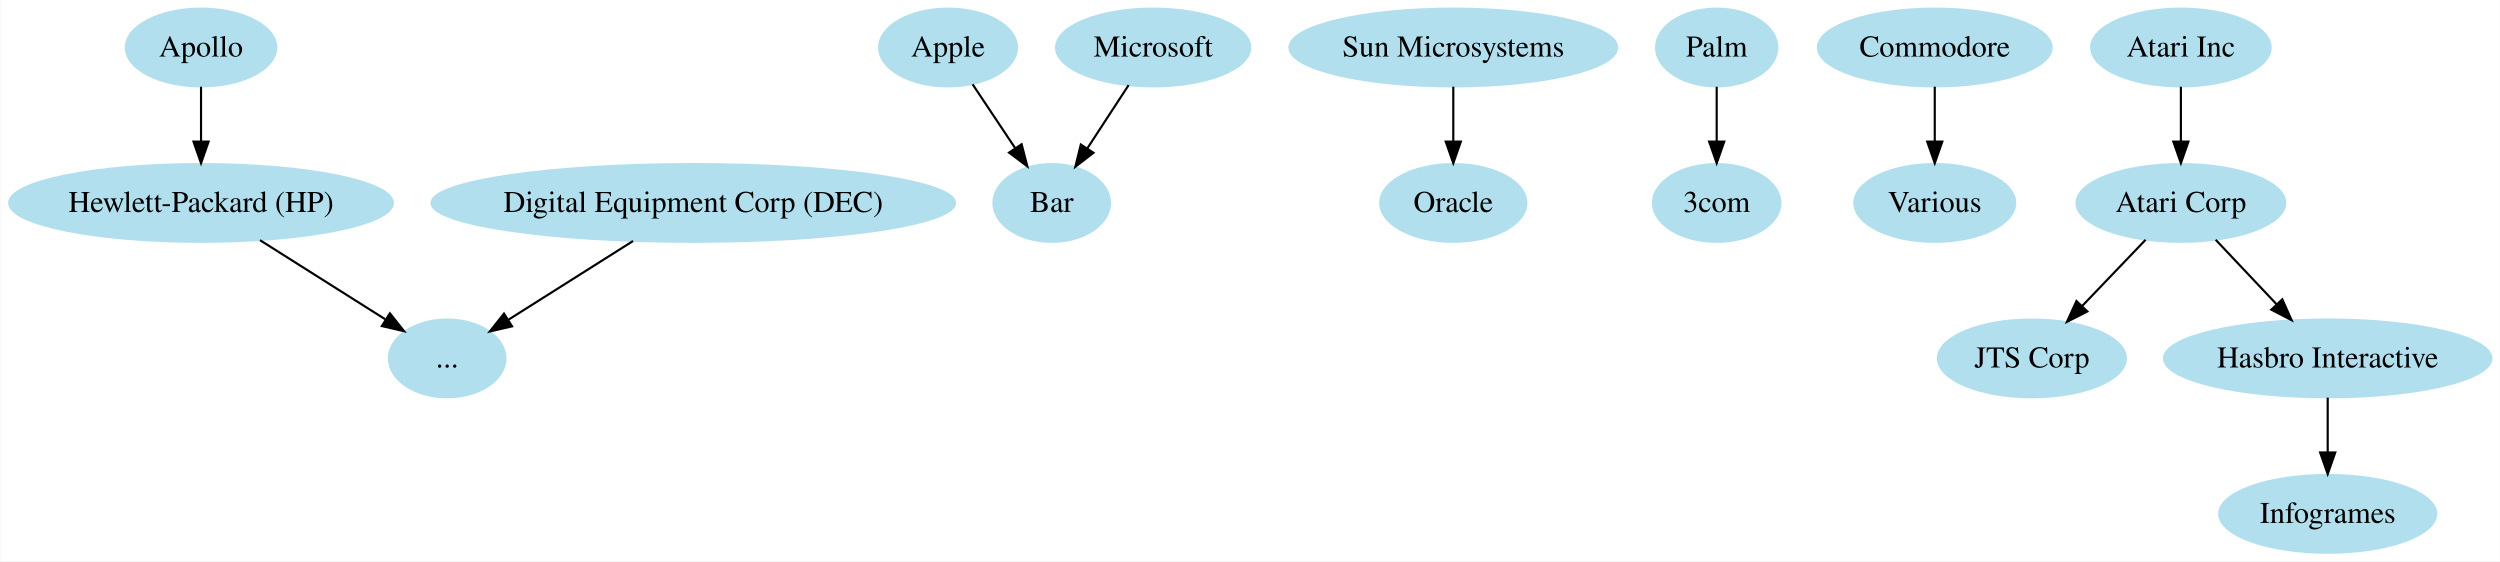
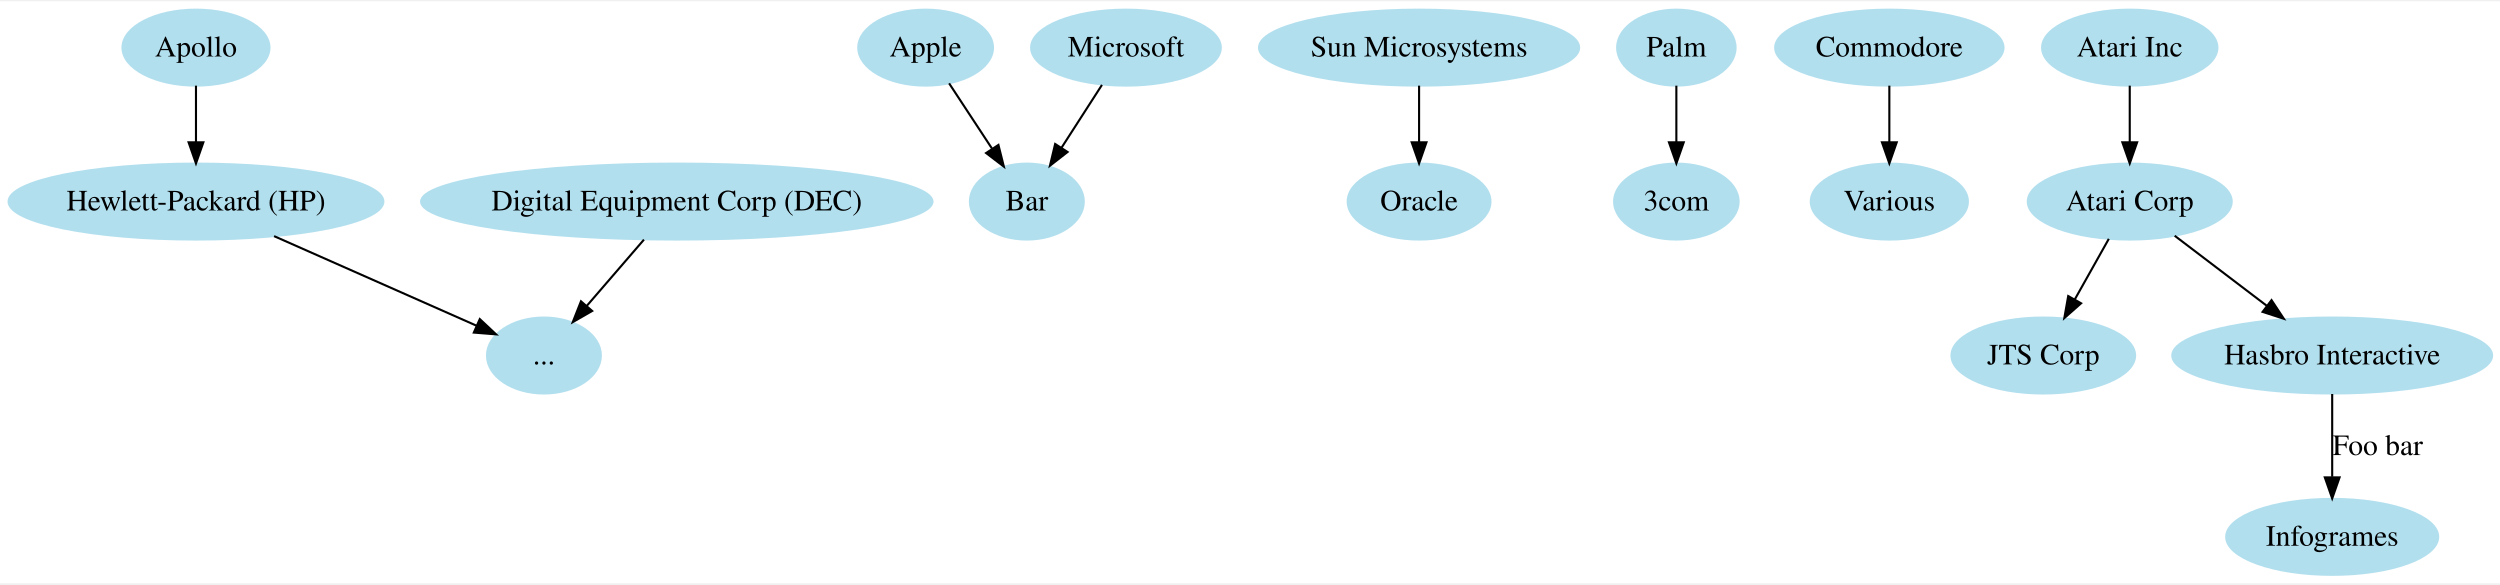
- <svg xmlns="http://www.w3.org/2000/svg" width="432pt" height="97pt" viewBox="0.00 0.00 432.00 97.03">
-   <g id="graph0" class="graph" transform="scale(.3732 .3732) rotate(0) translate(4 256)">
-     <polygon fill="#ffffff" stroke="transparent" points="-4,4 -4,-256 1153.598,-256 1153.598,4 -4,4" />
+ <svg xmlns="http://www.w3.org/2000/svg" width="432pt" height="101pt" viewBox="0.00 0.00 432.00 100.57">
+   <g id="graph0" class="graph" transform="scale(.3644 .3644) rotate(0) translate(4 272)">
+     <polygon fill="#ffffff" stroke="transparent" points="-4,4 -4,-272 1181.598,-272 1181.598,4 -4,4" />
    <g id="node1" class="node">
-       <ellipse fill="#b2dfee" stroke="#b2dfee" cx="88.934" cy="-234" rx="34.846" ry="18" />
-       <text text-anchor="middle" x="88.934" y="-229.8" font-family="Times,serif" font-size="14.00" fill="#000000">Apollo</text>
+       <ellipse fill="#b2dfee" stroke="#b2dfee" cx="88.934" cy="-250" rx="34.846" ry="18" />
+       <text text-anchor="middle" x="88.934" y="-245.8" font-family="Times,serif" font-size="14.00" fill="#000000">Apollo</text>
    </g>
    <g id="node2" class="node">
-       <ellipse fill="#b2dfee" stroke="#b2dfee" cx="88.934" cy="-162" rx="88.868" ry="18" />
-       <text text-anchor="middle" x="88.934" y="-157.8" font-family="Times,serif" font-size="14.00" fill="#000000">Hewlett-Packard (HP)</text>
+       <ellipse fill="#b2dfee" stroke="#b2dfee" cx="88.934" cy="-177" rx="88.868" ry="18" />
+       <text text-anchor="middle" x="88.934" y="-172.8" font-family="Times,serif" font-size="14.00" fill="#000000">Hewlett-Packard (HP)</text>
    </g>
    <g id="edge1" class="edge">
-       <path fill="none" stroke="#000000" d="M88.934,-215.831C88.934,-208.131 88.934,-198.974 88.934,-190.417" />
-       <polygon fill="#000000" stroke="#000000" points="92.434,-190.413 88.934,-180.413 85.434,-190.413 92.434,-190.413" />
+       <path fill="none" stroke="#000000" d="M88.934,-231.955C88.934,-223.883 88.934,-214.176 88.934,-205.182" />
+       <polygon fill="#000000" stroke="#000000" points="92.434,-205.09 88.934,-195.09 85.434,-205.09 92.434,-205.09" />
    </g>
    <g id="node4" class="node">
-       <ellipse fill="#b2dfee" stroke="#b2dfee" cx="202.934" cy="-90" rx="27" ry="18" />
-       <text text-anchor="middle" x="202.934" y="-85.8" font-family="Times,serif" font-size="14.00" fill="#000000">...</text>
+       <ellipse fill="#b2dfee" stroke="#b2dfee" cx="253.934" cy="-104" rx="27" ry="18" />
+       <text text-anchor="middle" x="253.934" y="-99.8" font-family="Times,serif" font-size="14.00" fill="#000000">...</text>
    </g>
    <g id="edge3" class="edge">
-       <path fill="none" stroke="#000000" d="M116.24,-144.754C133.741,-133.701 156.423,-119.375 174.197,-108.149" />
-       <polygon fill="#000000" stroke="#000000" points="176.405,-110.895 182.991,-102.596 172.667,-104.976 176.405,-110.895" />
+       <path fill="none" stroke="#000000" d="M125.963,-160.617C154.861,-147.832 194.583,-130.258 222.073,-118.096" />
+       <polygon fill="#000000" stroke="#000000" points="223.519,-121.283 231.248,-114.037 220.687,-114.882 223.519,-121.283" />
    </g>
    <g id="node3" class="node">
-       <ellipse fill="#b2dfee" stroke="#b2dfee" cx="316.934" cy="-162" rx="121.243" ry="18" />
-       <text text-anchor="middle" x="316.934" y="-157.8" font-family="Times,serif" font-size="14.00" fill="#000000">Digital Equipment Corp (DEC)</text>
+       <ellipse fill="#b2dfee" stroke="#b2dfee" cx="316.934" cy="-177" rx="121.243" ry="18" />
+       <text text-anchor="middle" x="316.934" y="-172.8" font-family="Times,serif" font-size="14.00" fill="#000000">Digital Equipment Corp (DEC)</text>
    </g>
    <g id="edge2" class="edge">
-       <path fill="none" stroke="#000000" d="M289.046,-144.387C271.533,-133.326 249.007,-119.099 231.387,-107.971" />
-       <polygon fill="#000000" stroke="#000000" points="232.997,-104.848 222.673,-102.467 229.259,-110.766 232.997,-104.848" />
+       <path fill="none" stroke="#000000" d="M301.361,-158.955C293.195,-149.494 283.092,-137.787 274.312,-127.613" />
+       <polygon fill="#000000" stroke="#000000" points="276.799,-125.138 267.616,-119.854 271.5,-129.711 276.799,-125.138" />
    </g>
    <g id="node5" class="node">
-       <ellipse fill="#b2dfee" stroke="#b2dfee" cx="434.934" cy="-234" rx="31.939" ry="18" />
-       <text text-anchor="middle" x="434.934" y="-229.8" font-family="Times,serif" font-size="14.00" fill="#000000">Apple</text>
+       <ellipse fill="#b2dfee" stroke="#b2dfee" cx="434.934" cy="-250" rx="31.939" ry="18" />
+       <text text-anchor="middle" x="434.934" y="-245.8" font-family="Times,serif" font-size="14.00" fill="#000000">Apple</text>
    </g>
    <g id="node6" class="node">
-       <ellipse fill="#b2dfee" stroke="#b2dfee" cx="482.934" cy="-162" rx="27" ry="18" />
-       <text text-anchor="middle" x="482.934" y="-157.8" font-family="Times,serif" font-size="14.00" fill="#000000">Bar</text>
+       <ellipse fill="#b2dfee" stroke="#b2dfee" cx="482.934" cy="-177" rx="27" ry="18" />
+       <text text-anchor="middle" x="482.934" y="-172.8" font-family="Times,serif" font-size="14.00" fill="#000000">Bar</text>
    </g>
    <g id="edge4" class="edge">
-       <path fill="none" stroke="#000000" d="M446.309,-216.937C452.167,-208.15 459.428,-197.258 465.937,-187.496" />
-       <polygon fill="#000000" stroke="#000000" points="469.005,-189.202 471.64,-178.94 463.181,-185.32 469.005,-189.202" />
+       <path fill="none" stroke="#000000" d="M446.067,-233.069C452.107,-223.882 459.691,-212.348 466.408,-202.133" />
+       <polygon fill="#000000" stroke="#000000" points="469.457,-203.866 472.027,-193.588 463.608,-200.02 469.457,-203.866" />
    </g>
    <g id="node7" class="node">
-       <ellipse fill="#b2dfee" stroke="#b2dfee" cx="529.934" cy="-234" rx="44.968" ry="18" />
-       <text text-anchor="middle" x="529.934" y="-229.8" font-family="Times,serif" font-size="14.00" fill="#000000">Microsoft</text>
+       <ellipse fill="#b2dfee" stroke="#b2dfee" cx="529.934" cy="-250" rx="44.968" ry="18" />
+       <text text-anchor="middle" x="529.934" y="-245.8" font-family="Times,serif" font-size="14.00" fill="#000000">Microsoft</text>
    </g>
    <g id="edge5" class="edge">
-       <path fill="none" stroke="#000000" d="M518.556,-216.571C512.816,-207.776 505.745,-196.946 499.421,-187.258" />
-       <polygon fill="#000000" stroke="#000000" points="502.28,-185.233 493.883,-178.773 496.418,-189.06 502.28,-185.233" />
+       <path fill="none" stroke="#000000" d="M518.556,-232.329C512.816,-223.412 505.745,-212.431 499.421,-202.608" />
+       <polygon fill="#000000" stroke="#000000" points="502.239,-200.519 493.883,-194.006 496.353,-204.309 502.239,-200.519" />
    </g>
    <g id="node8" class="node">
-       <ellipse fill="#b2dfee" stroke="#b2dfee" cx="668.934" cy="-234" rx="75.898" ry="18" />
-       <text text-anchor="middle" x="668.934" y="-229.8" font-family="Times,serif" font-size="14.00" fill="#000000">Sun Microsystems</text>
+       <ellipse fill="#b2dfee" stroke="#b2dfee" cx="668.934" cy="-250" rx="75.898" ry="18" />
+       <text text-anchor="middle" x="668.934" y="-245.8" font-family="Times,serif" font-size="14.00" fill="#000000">Sun Microsystems</text>
    </g>
    <g id="node9" class="node">
-       <ellipse fill="#b2dfee" stroke="#b2dfee" cx="668.934" cy="-162" rx="33.842" ry="18" />
-       <text text-anchor="middle" x="668.934" y="-157.8" font-family="Times,serif" font-size="14.00" fill="#000000">Oracle</text>
+       <ellipse fill="#b2dfee" stroke="#b2dfee" cx="668.934" cy="-177" rx="33.842" ry="18" />
+       <text text-anchor="middle" x="668.934" y="-172.8" font-family="Times,serif" font-size="14.00" fill="#000000">Oracle</text>
    </g>
    <g id="edge6" class="edge">
-       <path fill="none" stroke="#000000" d="M668.934,-215.831C668.934,-208.131 668.934,-198.974 668.934,-190.417" />
-       <polygon fill="#000000" stroke="#000000" points="672.434,-190.413 668.934,-180.413 665.434,-190.413 672.434,-190.413" />
+       <path fill="none" stroke="#000000" d="M668.934,-231.955C668.934,-223.883 668.934,-214.176 668.934,-205.182" />
+       <polygon fill="#000000" stroke="#000000" points="672.434,-205.09 668.934,-195.09 665.434,-205.09 672.434,-205.09" />
    </g>
    <g id="node10" class="node">
-       <ellipse fill="#b2dfee" stroke="#b2dfee" cx="790.934" cy="-234" rx="28.074" ry="18" />
-       <text text-anchor="middle" x="790.934" y="-229.8" font-family="Times,serif" font-size="14.00" fill="#000000">Palm</text>
+       <ellipse fill="#b2dfee" stroke="#b2dfee" cx="790.934" cy="-250" rx="28.074" ry="18" />
+       <text text-anchor="middle" x="790.934" y="-245.8" font-family="Times,serif" font-size="14.00" fill="#000000">Palm</text>
    </g>
    <g id="node11" class="node">
-       <ellipse fill="#b2dfee" stroke="#b2dfee" cx="790.934" cy="-162" rx="29.51" ry="18" />
-       <text text-anchor="middle" x="790.934" y="-157.8" font-family="Times,serif" font-size="14.00" fill="#000000">3com</text>
+       <ellipse fill="#b2dfee" stroke="#b2dfee" cx="790.934" cy="-177" rx="29.51" ry="18" />
+       <text text-anchor="middle" x="790.934" y="-172.8" font-family="Times,serif" font-size="14.00" fill="#000000">3com</text>
    </g>
    <g id="edge7" class="edge">
-       <path fill="none" stroke="#000000" d="M790.934,-215.831C790.934,-208.131 790.934,-198.974 790.934,-190.417" />
-       <polygon fill="#000000" stroke="#000000" points="794.434,-190.413 790.934,-180.413 787.434,-190.413 794.434,-190.413" />
+       <path fill="none" stroke="#000000" d="M790.934,-231.955C790.934,-223.883 790.934,-214.176 790.934,-205.182" />
+       <polygon fill="#000000" stroke="#000000" points="794.434,-205.09 790.934,-195.09 787.434,-205.09 794.434,-205.09" />
    </g>
    <g id="node12" class="node">
-       <ellipse fill="#b2dfee" stroke="#b2dfee" cx="891.934" cy="-234" rx="54.14" ry="18" />
-       <text text-anchor="middle" x="891.934" y="-229.8" font-family="Times,serif" font-size="14.00" fill="#000000">Commodore</text>
+       <ellipse fill="#b2dfee" stroke="#b2dfee" cx="891.934" cy="-250" rx="54.14" ry="18" />
+       <text text-anchor="middle" x="891.934" y="-245.8" font-family="Times,serif" font-size="14.00" fill="#000000">Commodore</text>
    </g>
    <g id="node13" class="node">
-       <ellipse fill="#b2dfee" stroke="#b2dfee" cx="891.934" cy="-162" rx="37.251" ry="18" />
-       <text text-anchor="middle" x="891.934" y="-157.8" font-family="Times,serif" font-size="14.00" fill="#000000">Various</text>
+       <ellipse fill="#b2dfee" stroke="#b2dfee" cx="891.934" cy="-177" rx="37.251" ry="18" />
+       <text text-anchor="middle" x="891.934" y="-172.8" font-family="Times,serif" font-size="14.00" fill="#000000">Various</text>
    </g>
    <g id="edge8" class="edge">
-       <path fill="none" stroke="#000000" d="M891.934,-215.831C891.934,-208.131 891.934,-198.974 891.934,-190.417" />
-       <polygon fill="#000000" stroke="#000000" points="895.434,-190.413 891.934,-180.413 888.434,-190.413 895.434,-190.413" />
+       <path fill="none" stroke="#000000" d="M891.934,-231.955C891.934,-223.883 891.934,-214.176 891.934,-205.182" />
+       <polygon fill="#000000" stroke="#000000" points="895.434,-205.09 891.934,-195.09 888.434,-205.09 895.434,-205.09" />
    </g>
    <g id="node14" class="node">
-       <ellipse fill="#b2dfee" stroke="#b2dfee" cx="1005.934" cy="-234" rx="41.561" ry="18" />
-       <text text-anchor="middle" x="1005.934" y="-229.8" font-family="Times,serif" font-size="14.00" fill="#000000">Atari Inc</text>
+       <ellipse fill="#b2dfee" stroke="#b2dfee" cx="1005.934" cy="-250" rx="41.561" ry="18" />
+       <text text-anchor="middle" x="1005.934" y="-245.8" font-family="Times,serif" font-size="14.00" fill="#000000">Atari Inc</text>
    </g>
    <g id="node15" class="node">
-       <ellipse fill="#b2dfee" stroke="#b2dfee" cx="1005.934" cy="-162" rx="48.351" ry="18" />
-       <text text-anchor="middle" x="1005.934" y="-157.8" font-family="Times,serif" font-size="14.00" fill="#000000">Atari Corp</text>
+       <ellipse fill="#b2dfee" stroke="#b2dfee" cx="1005.934" cy="-177" rx="48.351" ry="18" />
+       <text text-anchor="middle" x="1005.934" y="-172.8" font-family="Times,serif" font-size="14.00" fill="#000000">Atari Corp</text>
    </g>
    <g id="edge9" class="edge">
-       <path fill="none" stroke="#000000" d="M1005.934,-215.831C1005.934,-208.131 1005.934,-198.974 1005.934,-190.417" />
-       <polygon fill="#000000" stroke="#000000" points="1009.434,-190.413 1005.934,-180.413 1002.434,-190.413 1009.434,-190.413" />
+       <path fill="none" stroke="#000000" d="M1005.934,-231.955C1005.934,-223.883 1005.934,-214.176 1005.934,-205.182" />
+       <polygon fill="#000000" stroke="#000000" points="1009.434,-205.09 1005.934,-195.09 1002.434,-205.09 1009.434,-205.09" />
    </g>
    <g id="node16" class="node">
-       <ellipse fill="#b2dfee" stroke="#b2dfee" cx="936.934" cy="-90" rx="43.534" ry="18" />
-       <text text-anchor="middle" x="936.934" y="-85.8" font-family="Times,serif" font-size="14.00" fill="#000000">JTS Corp</text>
+       <ellipse fill="#b2dfee" stroke="#b2dfee" cx="964.934" cy="-104" rx="43.534" ry="18" />
+       <text text-anchor="middle" x="964.934" y="-99.8" font-family="Times,serif" font-size="14.00" fill="#000000">JTS Corp</text>
    </g>
    <g id="edge10" class="edge">
-       <path fill="none" stroke="#000000" d="M989.582,-144.937C980.817,-135.791 969.867,-124.365 960.227,-114.306" />
-       <polygon fill="#000000" stroke="#000000" points="962.614,-111.739 953.168,-106.941 957.561,-116.582 962.614,-111.739" />
+       <path fill="none" stroke="#000000" d="M996.009,-159.329C991.16,-150.695 985.223,-140.126 979.843,-130.547" />
+       <polygon fill="#000000" stroke="#000000" points="982.858,-128.767 974.909,-121.761 976.755,-132.194 982.858,-128.767" />
    </g>
    <g id="node17" class="node">
-       <ellipse fill="#b2dfee" stroke="#b2dfee" cx="1073.934" cy="-90" rx="75.829" ry="18" />
-       <text text-anchor="middle" x="1073.934" y="-85.8" font-family="Times,serif" font-size="14.00" fill="#000000">Hasbro Interactive</text>
+       <ellipse fill="#b2dfee" stroke="#b2dfee" cx="1101.934" cy="-104" rx="75.829" ry="18" />
+       <text text-anchor="middle" x="1101.934" y="-99.8" font-family="Times,serif" font-size="14.00" fill="#000000">Hasbro Interactive</text>
    </g>
    <g id="edge11" class="edge">
-       <path fill="none" stroke="#000000" d="M1022.049,-144.937C1030.499,-135.99 1041.009,-124.861 1050.357,-114.964" />
-       <polygon fill="#000000" stroke="#000000" points="1052.902,-117.366 1057.224,-107.692 1047.813,-112.559 1052.902,-117.366" />
+       <path fill="none" stroke="#000000" d="M1027.239,-160.799C1040.076,-151.037 1056.648,-138.436 1070.92,-127.583" />
+       <polygon fill="#000000" stroke="#000000" points="1073.17,-130.269 1079.012,-121.43 1068.933,-124.697 1073.17,-130.269" />
    </g>
    <g id="node18" class="node">
-       <ellipse fill="#b2dfee" stroke="#b2dfee" cx="1073.934" cy="-18" rx="50.255" ry="18" />
-       <text text-anchor="middle" x="1073.934" y="-13.8" font-family="Times,serif" font-size="14.00" fill="#000000">Infogrames</text>
+       <ellipse fill="#b2dfee" stroke="#b2dfee" cx="1101.934" cy="-18" rx="50.255" ry="18" />
+       <text text-anchor="middle" x="1101.934" y="-13.8" font-family="Times,serif" font-size="14.00" fill="#000000">Infogrames</text>
    </g>
    <g id="edge12" class="edge">
-       <path fill="none" stroke="#000000" d="M1073.934,-71.831C1073.934,-64.131 1073.934,-54.974 1073.934,-46.417" />
-       <polygon fill="#000000" stroke="#000000" points="1077.434,-46.413 1073.934,-36.413 1070.434,-46.413 1077.434,-46.413" />
+       <path fill="none" stroke="#000000" d="M1101.934,-85.762C1101.934,-74.36 1101.934,-59.434 1101.934,-46.494" />
+       <polygon fill="#000000" stroke="#000000" points="1105.434,-46.212 1101.934,-36.212 1098.434,-46.212 1105.434,-46.212" />
+       <text text-anchor="middle" x="1123.515" y="-56.8" font-family="Times,serif" font-size="14.00" fill="#000000">Foo bar</text>
    </g>
  </g>
</svg>
